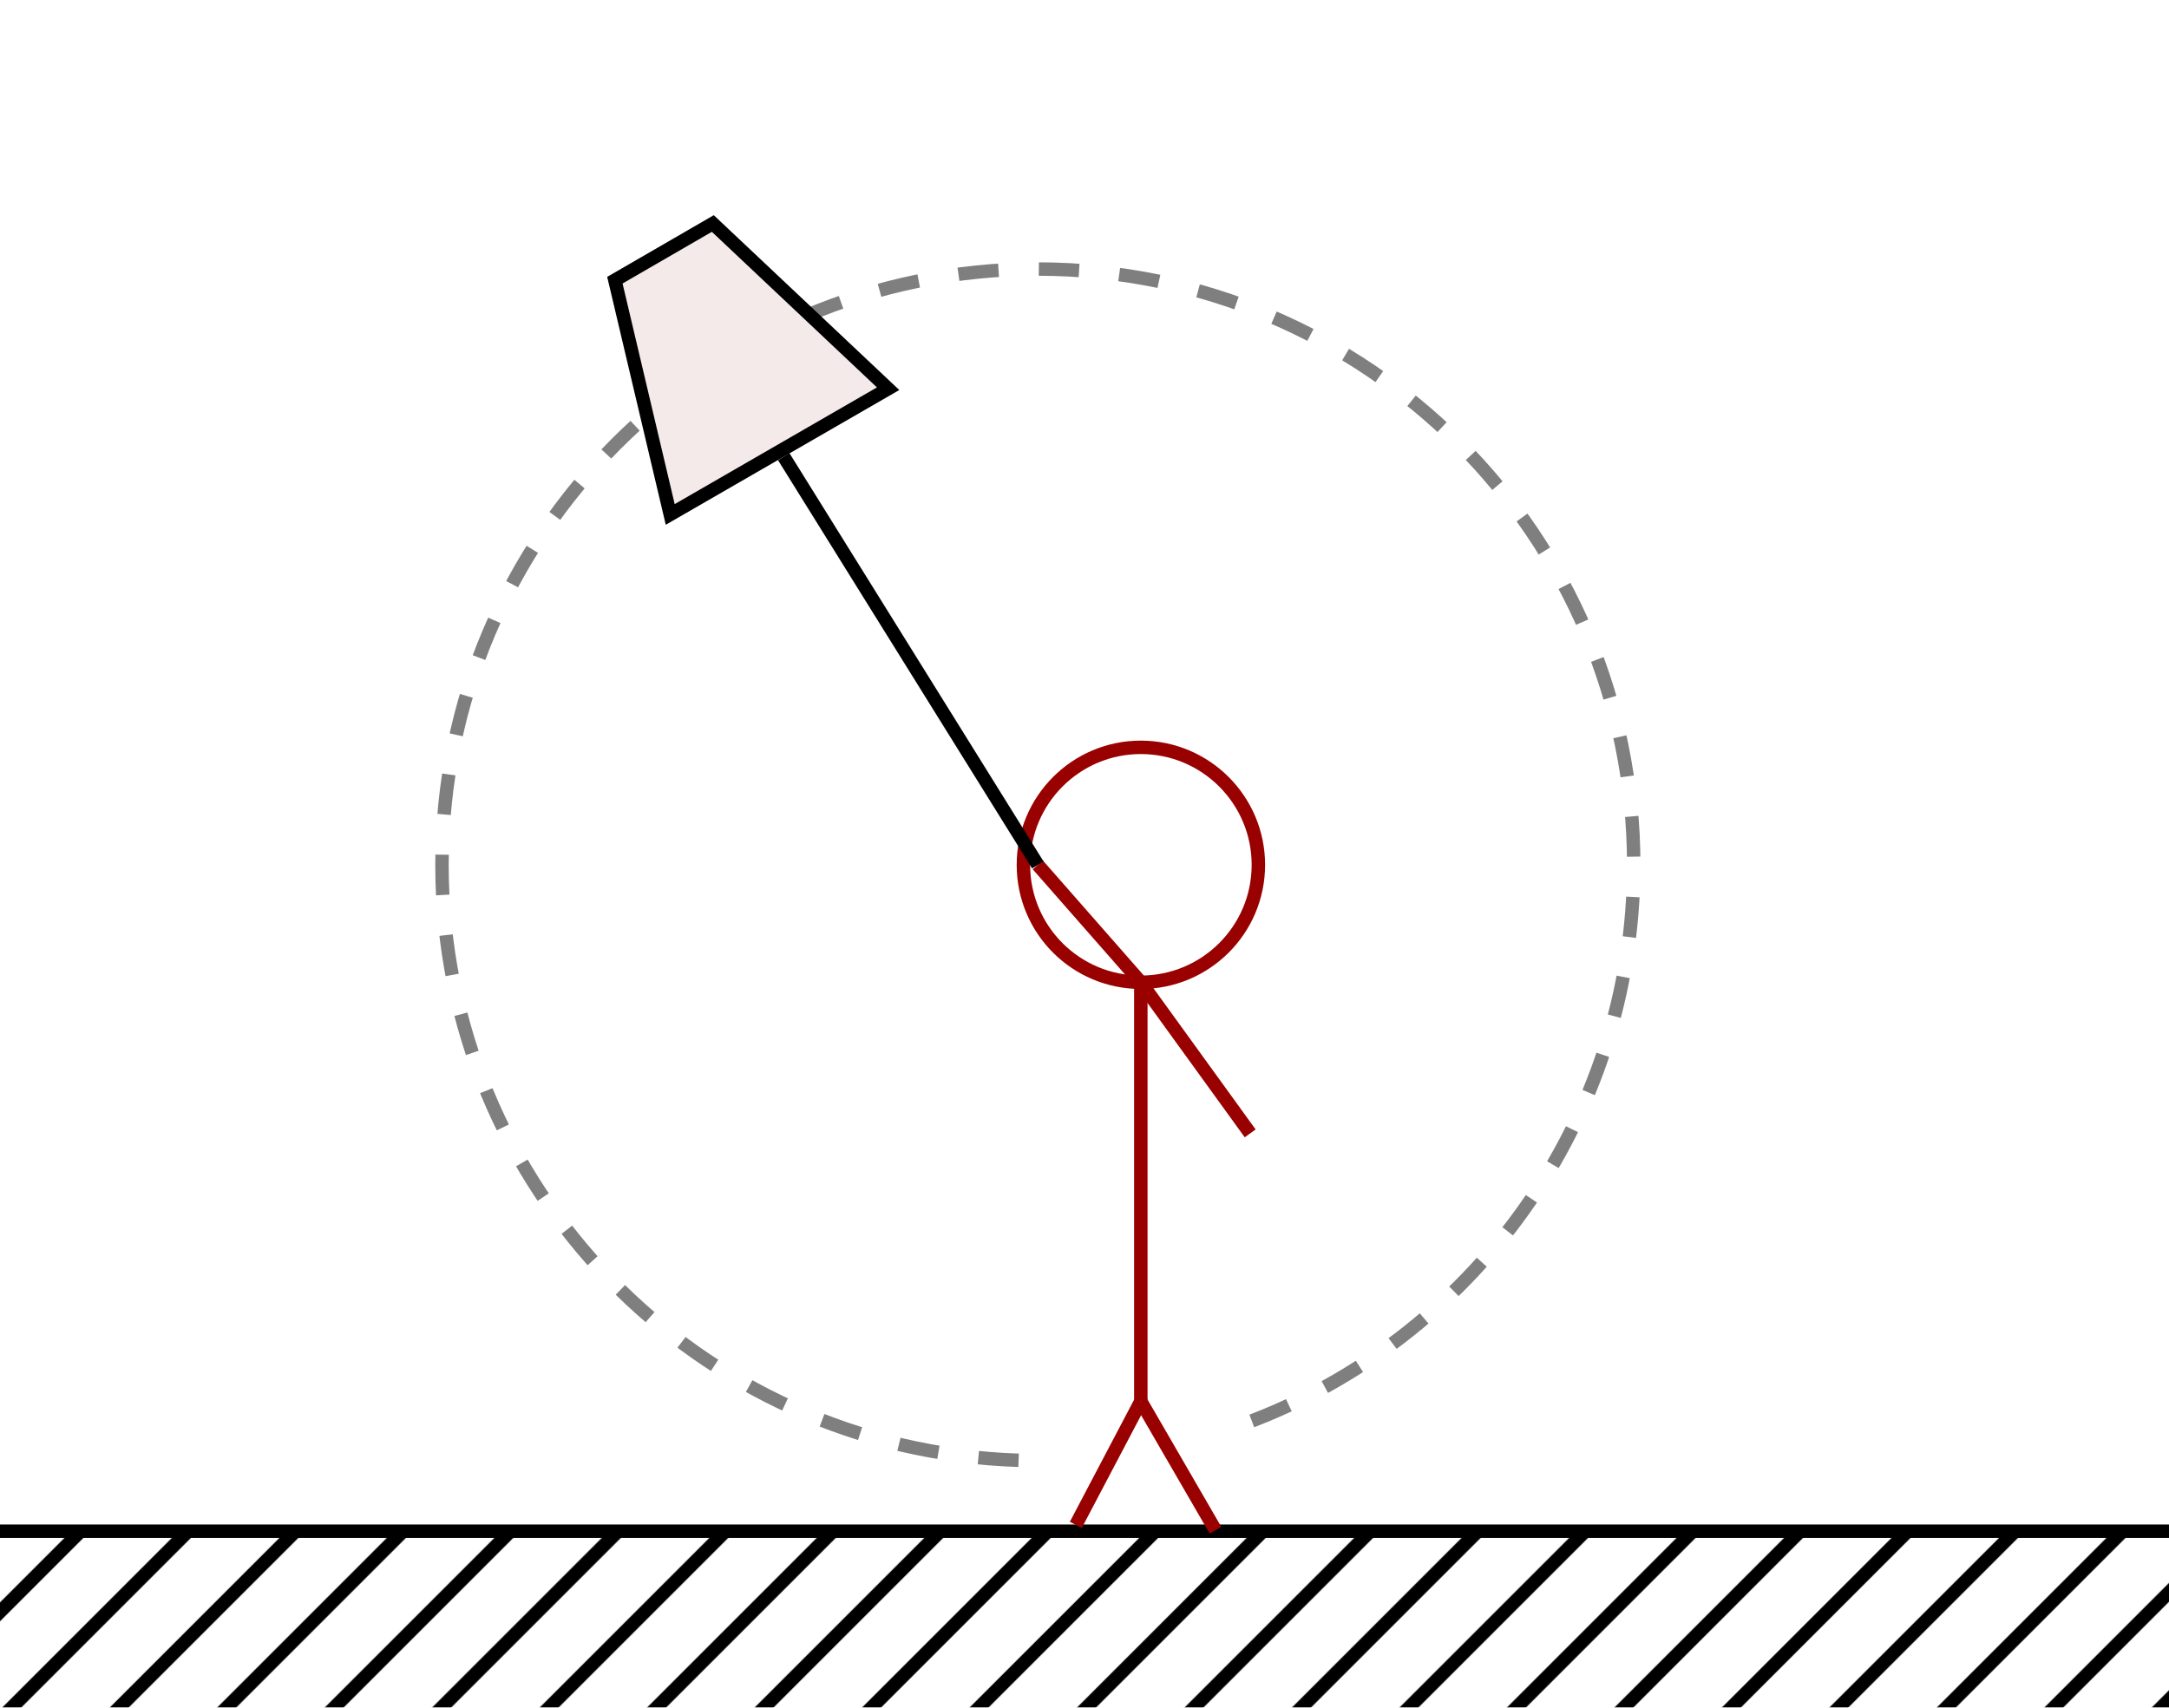
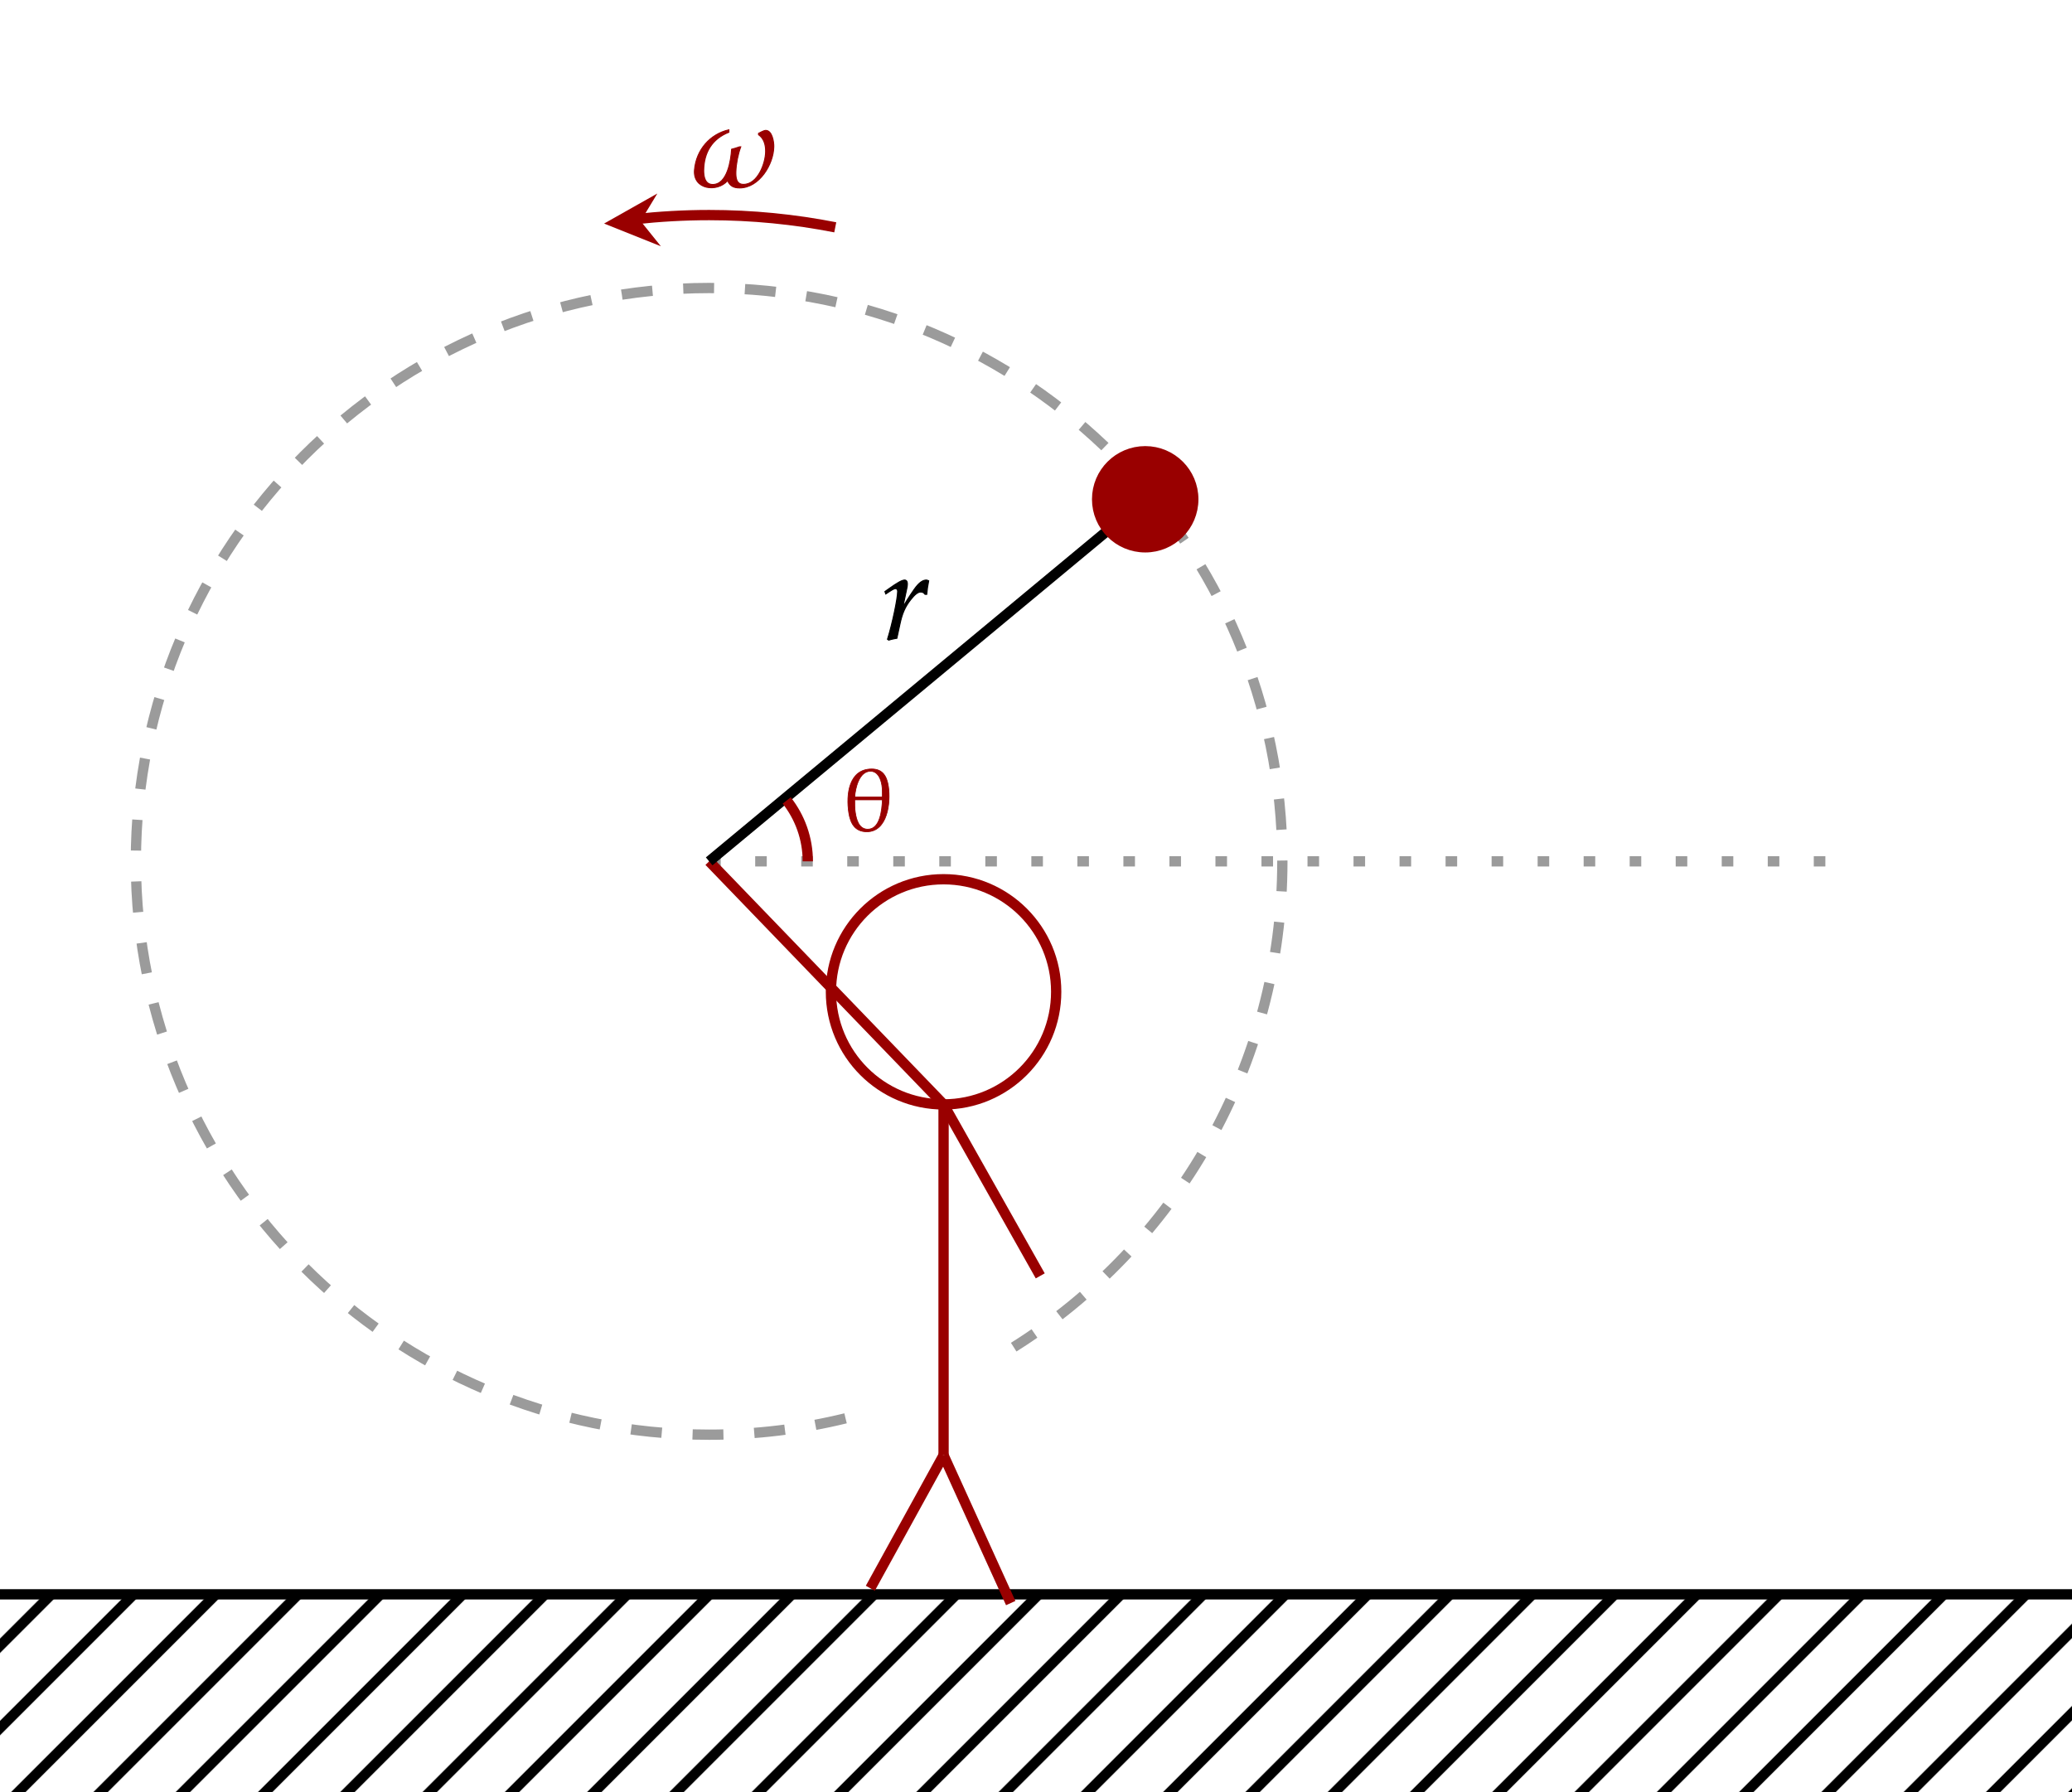
- <svg xmlns="http://www.w3.org/2000/svg" x="0" y="0" width="161.455" height="127.114" style="         width:161.455px;         height:127.114px;         background: transparent;         fill: none; ">
+ <svg xmlns="http://www.w3.org/2000/svg" x="0" y="0" width="201.455" height="174.182" style="         width:201.455px;         height:174.182px;         background: transparent;         fill: none; ">
  <svg />
-   <svg class="role-diagram-draw-area">
+   <svg class="role-diagram-draw-area" style="overflow: visible;">
    <g class="shapes-region" style="stroke: black; fill: none;">
+       <g class="arrow-line">
+         <path class="connection real" stroke-dasharray="1.125 3.35" d="  M68.95,83.74 L180.48,83.74" style="stroke: rgb(155, 155, 155); stroke-width: 1; fill: none; fill-opacity: 1; stroke-opacity: 1;" />
+       </g>
      <g class="composite-shape">
-         <path class="real" d=" M75.82,108.72 C51.99,107.96 32.9,88.4 32.9,64.39 C32.9,39.89 52.76,20.03 77.25,20.03 C101.75,20.03 121.61,39.89 121.61,64.39 C121.61,83.49 109.54,99.77 92.6,106.01 L77.25,64.39 Z" style="stroke-width: 1; stroke: none; stroke-opacity: 0.5; fill: none; fill-opacity: 1; stroke-dasharray: 3;" />
-         <path class="real" d=" M75.82,108.72 C51.99,107.96 32.9,88.4 32.9,64.39 C32.9,39.89 52.76,20.03 77.25,20.03 C101.75,20.03 121.61,39.89 121.61,64.39 C121.61,83.49 109.54,99.77 92.6,106.01" style="stroke-width: 1; stroke: rgb(0, 0, 0); stroke-opacity: 0.5; fill: none; fill-opacity: 1; stroke-dasharray: 3;" />
+         <path class="real" d=" M82.21,137.89 C77.96,138.93 73.51,139.48 68.95,139.48 C38.16,139.48 13.21,114.52 13.21,83.74 C13.21,52.96 38.16,28 68.95,28 C99.73,28 124.68,52.96 124.68,83.74 C124.68,103.64 114.25,121.11 98.56,130.97 L68.95,83.74 Z" style="stroke-width: 1; stroke: none; stroke-opacity: 1; fill: none; fill-opacity: 1; stroke-dasharray: 3;" />
+         <path class="real" d=" M82.21,137.89 C77.96,138.93 73.51,139.48 68.95,139.48 C38.16,139.48 13.21,114.52 13.21,83.74 C13.21,52.96 38.16,28 68.95,28 C99.73,28 124.68,52.96 124.68,83.74 C124.68,103.64 114.25,121.11 98.56,130.97" style="stroke-width: 1; stroke: rgb(155, 155, 155); stroke-opacity: 1; fill: none; fill-opacity: 1; stroke-dasharray: 3;" />
      </g>
      <g class="composite-shape">
        <defs>
-           <pattern id="_pgfn7x2wvfoh" x="0" y="0" width="11.314" height="11.314" patternTransform="rotate(45,0,0)" patternUnits="userSpaceOnUse">
+           <pattern id="_pgfmjspy39y2dg-full-view" x="0" y="0" width="11.314" height="11.314" patternTransform="rotate(45,0,0)" patternUnits="userSpaceOnUse">
            <path d="M0,0 L0,11.314" style="stroke: rgb(0, 0, 0); stroke-opacity: 1; stroke-width: 1; fill: none;" />
            <path d="M5.657,0 L5.657,11.314" style="stroke: rgb(0, 0, 0); stroke-opacity: 1; stroke-width: 1; fill: none;" />
            <path d="M11.314,0 L11.314,11.314" style="stroke: rgb(0, 0, 0); stroke-opacity: 1; stroke-width: 1; fill: none;" />
          </pattern>
        </defs>
-         <path class="real" d=" M-24.39,114 L374.75,114 L374.75,130.75 L-24.39,130.75 Z" style="stroke-width: 1; stroke: rgb(0, 0, 0); fill: url(&quot;#_pgfn7x2wvfoh&quot;); fill-opacity: 1;" />
+         <path class="real" d=" M-14.93,155 L258.22,155 L258.22,216.57 L-14.93,216.57 Z" style="stroke-width: 1; stroke: rgb(0, 0, 0); fill: url(&quot;#_pgfmjspy39y2dg-full-view&quot;); fill-opacity: 1;" />
      </g>
      <g class="composite-shape">
-         <path class="real" d=" M76.18,64.39 C76.18,59.56 80.09,55.64 84.92,55.64 C89.75,55.64 93.67,59.56 93.67,64.39 C93.67,69.22 89.75,73.13 84.92,73.13 C80.09,73.13 76.18,69.22 76.18,64.39 Z" style="stroke-width: 1; stroke: rgb(153, 0, 0); stroke-opacity: 1; fill: none; fill-opacity: 1;" />
+         <path class="real" d=" M80.79,96.42 C80.79,90.38 85.69,85.48 91.74,85.48 C97.79,85.48 102.69,90.38 102.69,96.42 C102.69,102.47 97.79,107.37 91.74,107.37 C85.69,107.37 80.79,102.47 80.79,96.42 Z" style="stroke-width: 1; stroke: rgb(153, 0, 0); fill: none; fill-opacity: 1; stroke-opacity: 1;" />
      </g>
      <g class="arrow-line">
-         <path class="connection real" stroke-dasharray="" d="  M84.92,73.13 L84.92,104.33" style="stroke: rgb(153, 0, 0); stroke-opacity: 1; stroke-width: 1; fill: none; fill-opacity: 1;" />
+         <path class="connection real" stroke-dasharray="" d="  M91.74,107.37 L91.74,141.48" style="stroke: rgb(153, 0, 0); stroke-width: 1; fill: none; fill-opacity: 1; stroke-opacity: 1;" />
      </g>
      <g class="arrow-line">
-         <path class="connection real" stroke-dasharray="" d="  M93.06,84.38 L84.92,73.13" style="stroke: rgb(153, 0, 0); stroke-opacity: 1; stroke-width: 1; fill: none; fill-opacity: 1;" />
+         <path class="connection real" stroke-dasharray="" d="  M91.74,107.37 L101.14,124.04" style="stroke: rgb(153, 0, 0); stroke-width: 1; fill: none; fill-opacity: 1; stroke-opacity: 1;" />
      </g>
      <g class="arrow-line">
-         <path class="connection real" stroke-dasharray="" d="  M77.25,64.39 L84.92,73.13" style="stroke: rgb(153, 0, 0); stroke-opacity: 1; stroke-width: 1; fill: none; fill-opacity: 1;" />
+         <path class="connection real" stroke-dasharray="" d="  M91.74,107.37 L68.95,83.74" style="stroke: rgb(153, 0, 0); stroke-width: 1; fill: none; fill-opacity: 1; stroke-opacity: 1;" />
      </g>
      <g class="arrow-line">
-         <path class="connection real" stroke-dasharray="" d="  M90.48,113.93 L84.92,104.33" style="stroke: rgb(153, 0, 0); stroke-opacity: 1; stroke-width: 1; fill: none; fill-opacity: 1;" />
+         <path class="connection real" stroke-dasharray="" d="  M91.74,141.48 L84.62,154.41" style="stroke: rgb(153, 0, 0); stroke-width: 1; fill: none; fill-opacity: 1; stroke-opacity: 1;" />
      </g>
      <g class="arrow-line">
-         <path class="connection real" stroke-dasharray="" d="  M80.08,113.53 L84.92,104.33" style="stroke: rgb(153, 0, 0); stroke-opacity: 1; stroke-width: 1; fill: none; fill-opacity: 1;" />
+         <path class="connection real" stroke-dasharray="" d="  M91.74,141.48 L98.27,155.85" style="stroke: rgb(153, 0, 0); stroke-width: 1; fill: none; fill-opacity: 1; stroke-opacity: 1;" />
+       </g>
+       <g class="arrow-line">
+         <path class="connection real" stroke-dasharray="" d="  M68.95,83.74 L111.35,48.54" style="stroke: rgb(0, 0, 0); stroke-width: 1; fill: none; fill-opacity: 1;" />
      </g>
      <g class="composite-shape">
-         <path class="real" d=" M49.89,38.3 L45.77,20.86 L53.06,16.64 L66.11,28.94 Z" style="stroke-width: 1; stroke: rgb(0, 0, 0); fill: rgb(245, 234, 234); fill-opacity: 1;" />
+         <path class="real" d=" M106.67,48.54 C106.67,45.96 108.76,43.87 111.35,43.87 C113.93,43.87 116.02,45.96 116.02,48.54 C116.02,51.12 113.93,53.21 111.35,53.21 C108.76,53.21 106.67,51.12 106.67,48.54 Z" style="stroke-width: 1; stroke: rgb(153, 0, 0); fill: rgb(153, 0, 0); fill-opacity: 1; stroke-opacity: 1;" />
      </g>
-       <g class="arrow-line">
-         <path class="connection real" stroke-dasharray="" d="  M77.25,64.39 L58.34,34" style="stroke: rgb(0, 0, 0); stroke-width: 1; fill: none; fill-opacity: 1;" />
+       <g class="composite-shape">
+         <path class="real" d=" M58.74,21.73 C62.06,21.19 65.47,20.91 68.95,20.91 C73.14,20.91 77.24,21.32 81.21,22.1 L68.95,83.74 Z" style="stroke-width: 1; stroke: none; stroke-opacity: 1; fill: none; fill-opacity: 1;" />
+         <path class="real" d=" M61.75,21.31 C64.11,21.05 66.51,20.91 68.95,20.91 C73.14,20.91 77.24,21.32 81.21,22.1" style="stroke-width: 1; stroke: rgb(153, 0, 0); stroke-opacity: 1; fill: none; fill-opacity: 1;" />
+         <g stroke="none" fill="rgb(153,0,0)" fill-opacity="1" transform="matrix(0.9977899,-0.06644805,0.06644805,0.9977899,58.73556,21.73213)" style="stroke: none; fill: rgb(153, 0, 0); stroke-width: 1;">
+           <path d=" M5.36,-2.57 L0,0 L5.36,2.57 L3.56,0 Z" />
+         </g>
+       </g>
+       <g class="composite-shape">
+         <path class="real" d=" M76.49,77.82 C77.77,79.45 78.54,81.51 78.54,83.74 L68.95,83.74 Z" style="stroke-width: 1; stroke: none; fill: none; fill-opacity: 1; stroke-opacity: 1;" />
+         <path class="real" d=" M76.49,77.82 C77.77,79.45 78.54,81.51 78.54,83.74" style="stroke-width: 1; stroke: rgb(153, 0, 0); fill: none; fill-opacity: 1; stroke-opacity: 1;" />
      </g>
      <g />
    </g>
    <g />
    <g />
    <g />
  </svg>
-   <svg width="160" height="125.659" style="width:160px;height:125.659px;font-family:Asana-Math, Asana;background:transparent;" />
+   <svg width="200" height="172.727" style="width:200px;height:172.727px;font-family:Asana-Math, Asana;background:transparent;">
+     <g>
+       <g>
+         <g>
+           <g transform="matrix(1,0,0,1,67.22729,18.12727)">
+             <path transform="matrix(0.0119,0,0,-0.0119,0,0)" d="M394 -12C554 -12 671 181 673 325C674 363 660 458 607 458C592 458 562 441 548 434L548 423C593 392 607 338 606 284C605 189 542 17 425 17C366 17 362 73 363 119C365 185 380 261 403 324L393 324C372 317 350 309 328 304C323 217 294 16 174 16C111 16 100 81 100 129C102 278 168 388 306 443L306 463C152 428 40 300 25 137C9 -29 213 -49 295 47C316 3 344 -12 394 -12Z" stroke="rgb(153,0,0)" stroke-opacity="1" stroke-width="8" fill="rgb(153,0,0)" fill-opacity="1" />
+           </g>
+         </g>
+       </g>
+     </g>
+     <g>
+       <g>
+         <g>
+           <g transform="matrix(1,0,0,1,85.72729,62.12727)">
+             <path transform="matrix(0.0119,0,0,-0.0119,0,0)" d="M368 365C371 403 376 435 384 476C373 481 369 482 364 482C333 482 302 458 266 407C227 351 188 291 172 256L204 408C208 425 210 438 210 450C210 470 202 482 187 482C166 482 128 461 54 408L26 388L33 368L65 389C93 407 104 412 113 412C123 412 130 403 130 390C130 332 87 126 47 -2L57 -9C72 -4 88 -1 111 4L124 6L150 126C168 209 191 262 235 319C269 363 296 384 318 384C333 384 343 379 354 365Z" stroke="rgb(0,0,0)" stroke-opacity="1" stroke-width="8" fill="rgb(0,0,0)" fill-opacity="1" />
+           </g>
+         </g>
+       </g>
+     </g>
+     <g>
+       <g>
+         <g>
+           <g transform="matrix(1,0,0,1,81.72729,80.72727)">
+             <path transform="matrix(0.0085,0,0,-0.0085,0,0)" d="M547 504C529 618 483 702 356 702C96 702 60 412 94 199C113 80 164 -16 300 -16C536 -16 576 316 547 504ZM478 381L162 381C169 485 213 676 342 676C428 676 461 585 472 517C479 472 478 426 478 381ZM478 349C473 237 454 13 311 13C209 13 181 125 169 203C161 252 162 301 162 349Z" stroke="rgb(153,0,0)" stroke-opacity="1" stroke-width="8" fill="rgb(153,0,0)" fill-opacity="1" />
+           </g>
+         </g>
+       </g>
+     </g>
+   </svg>
</svg>
